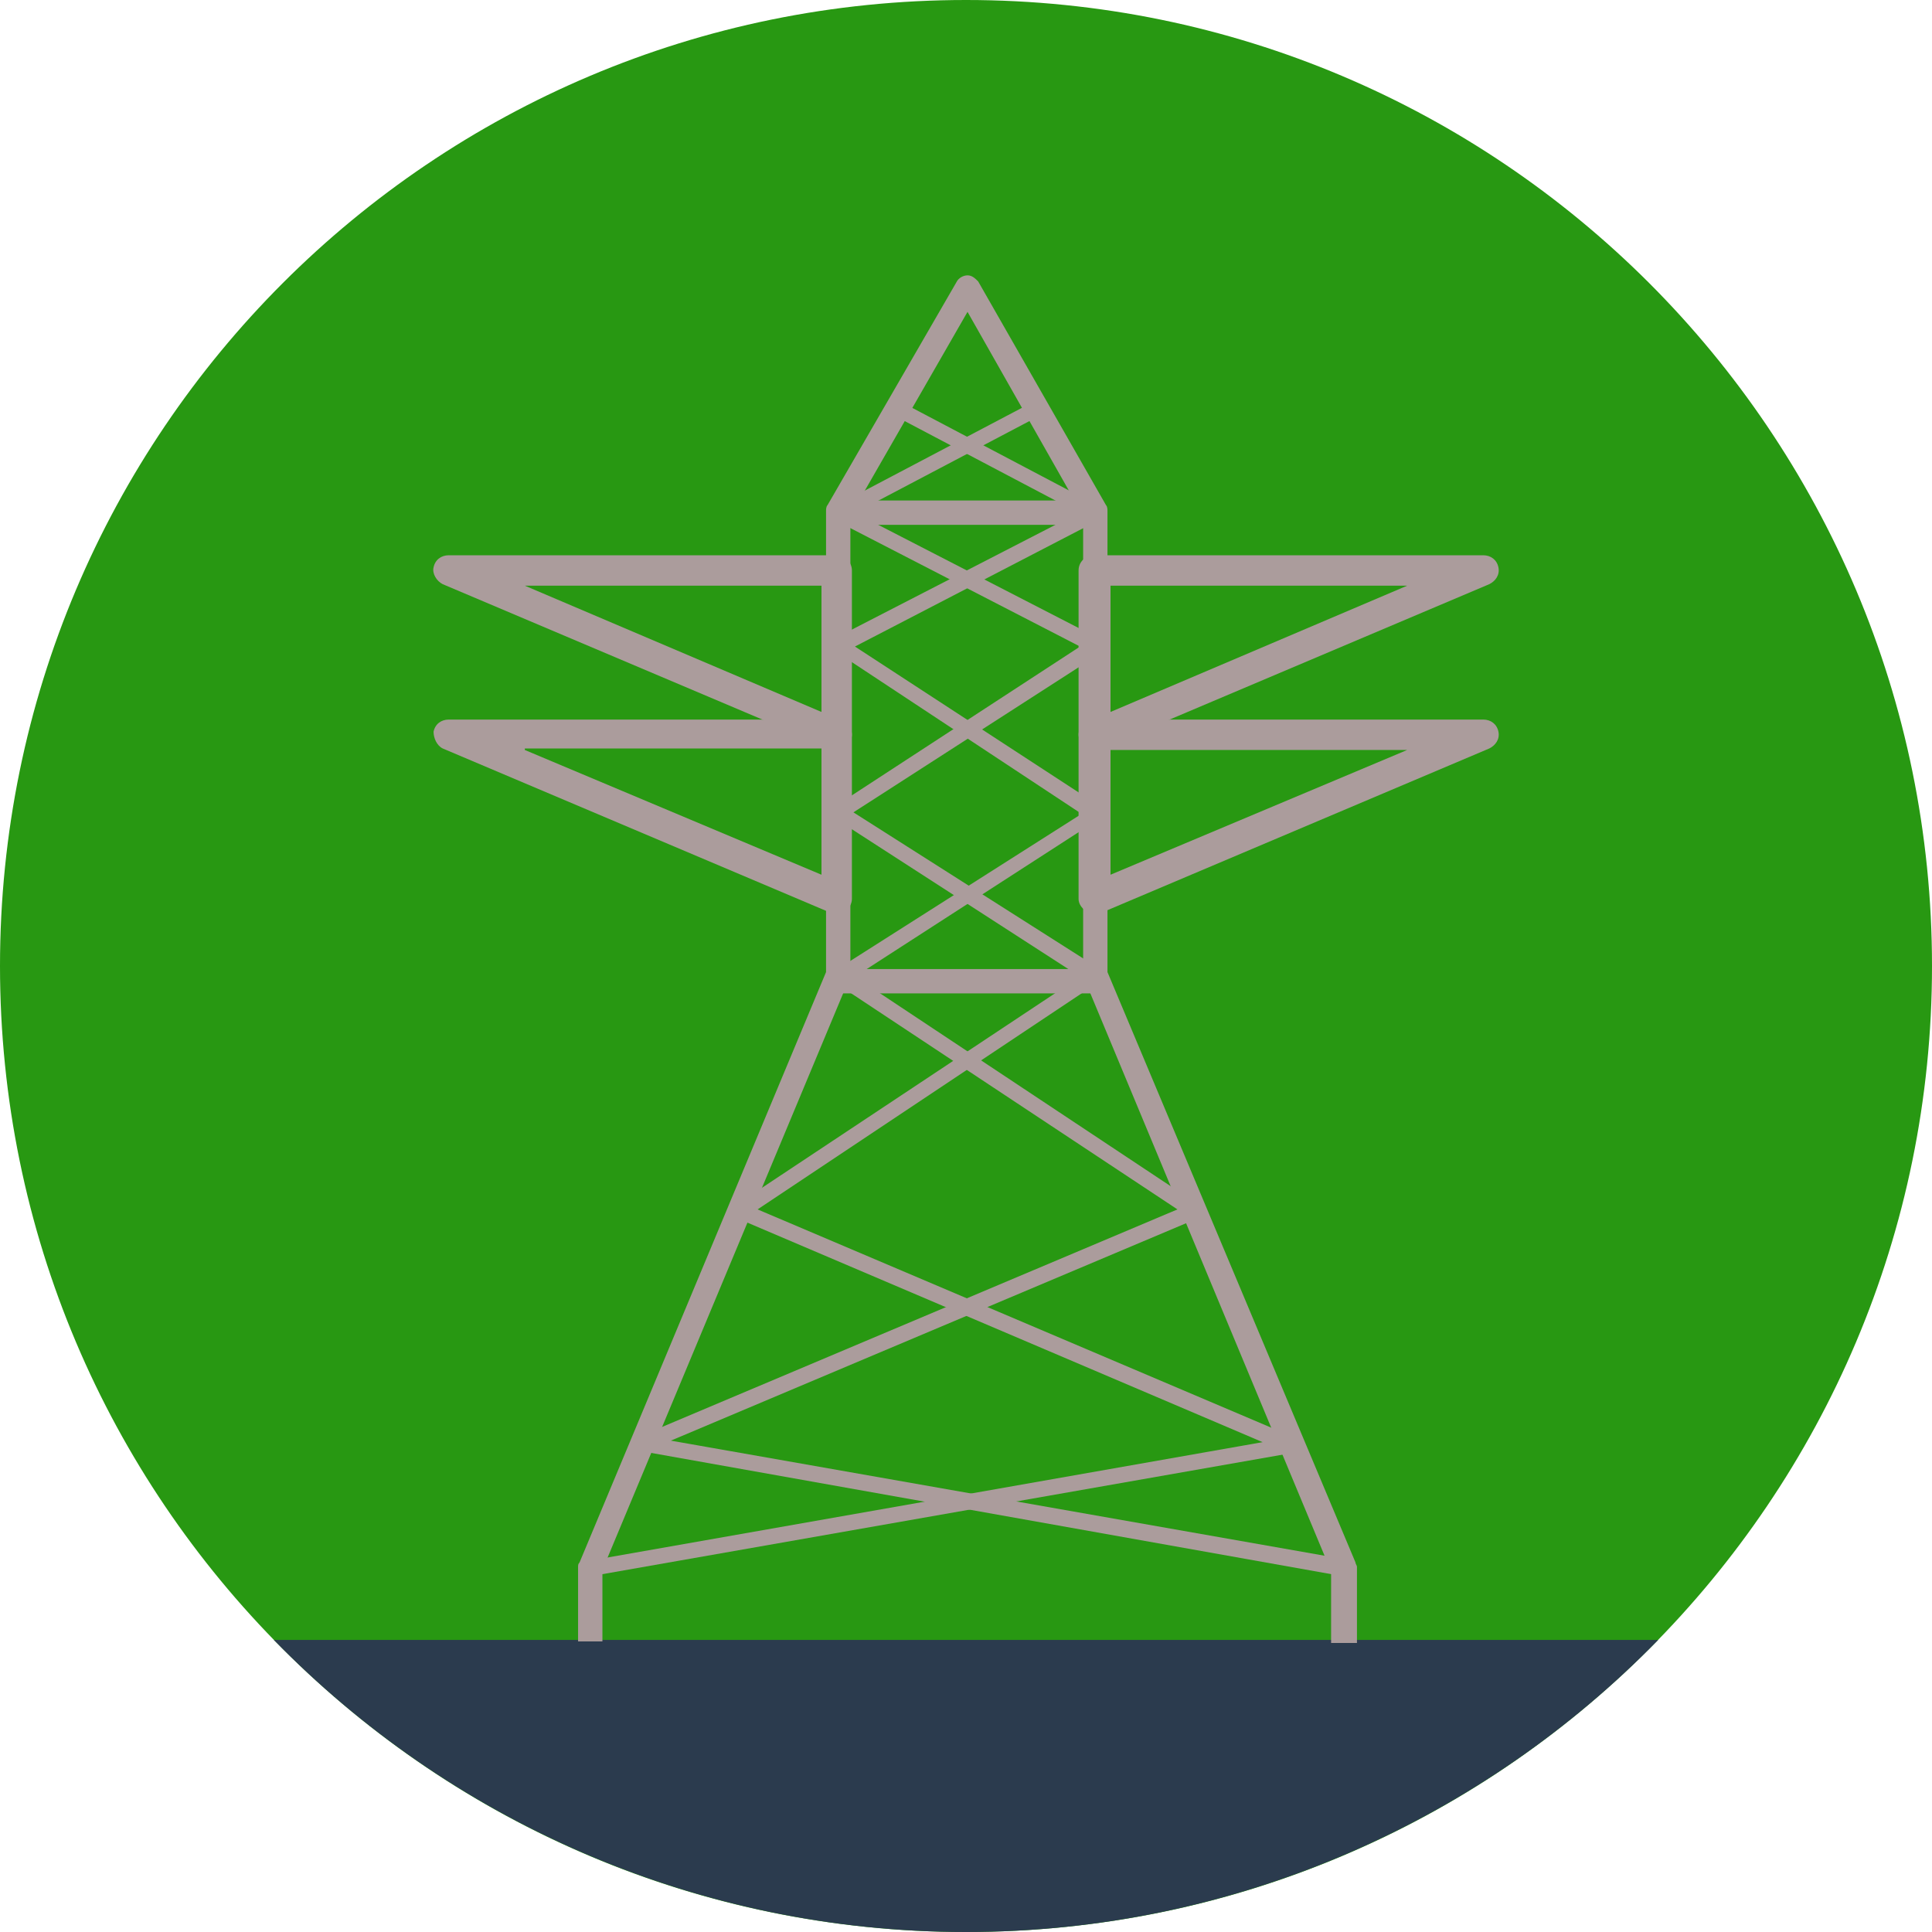
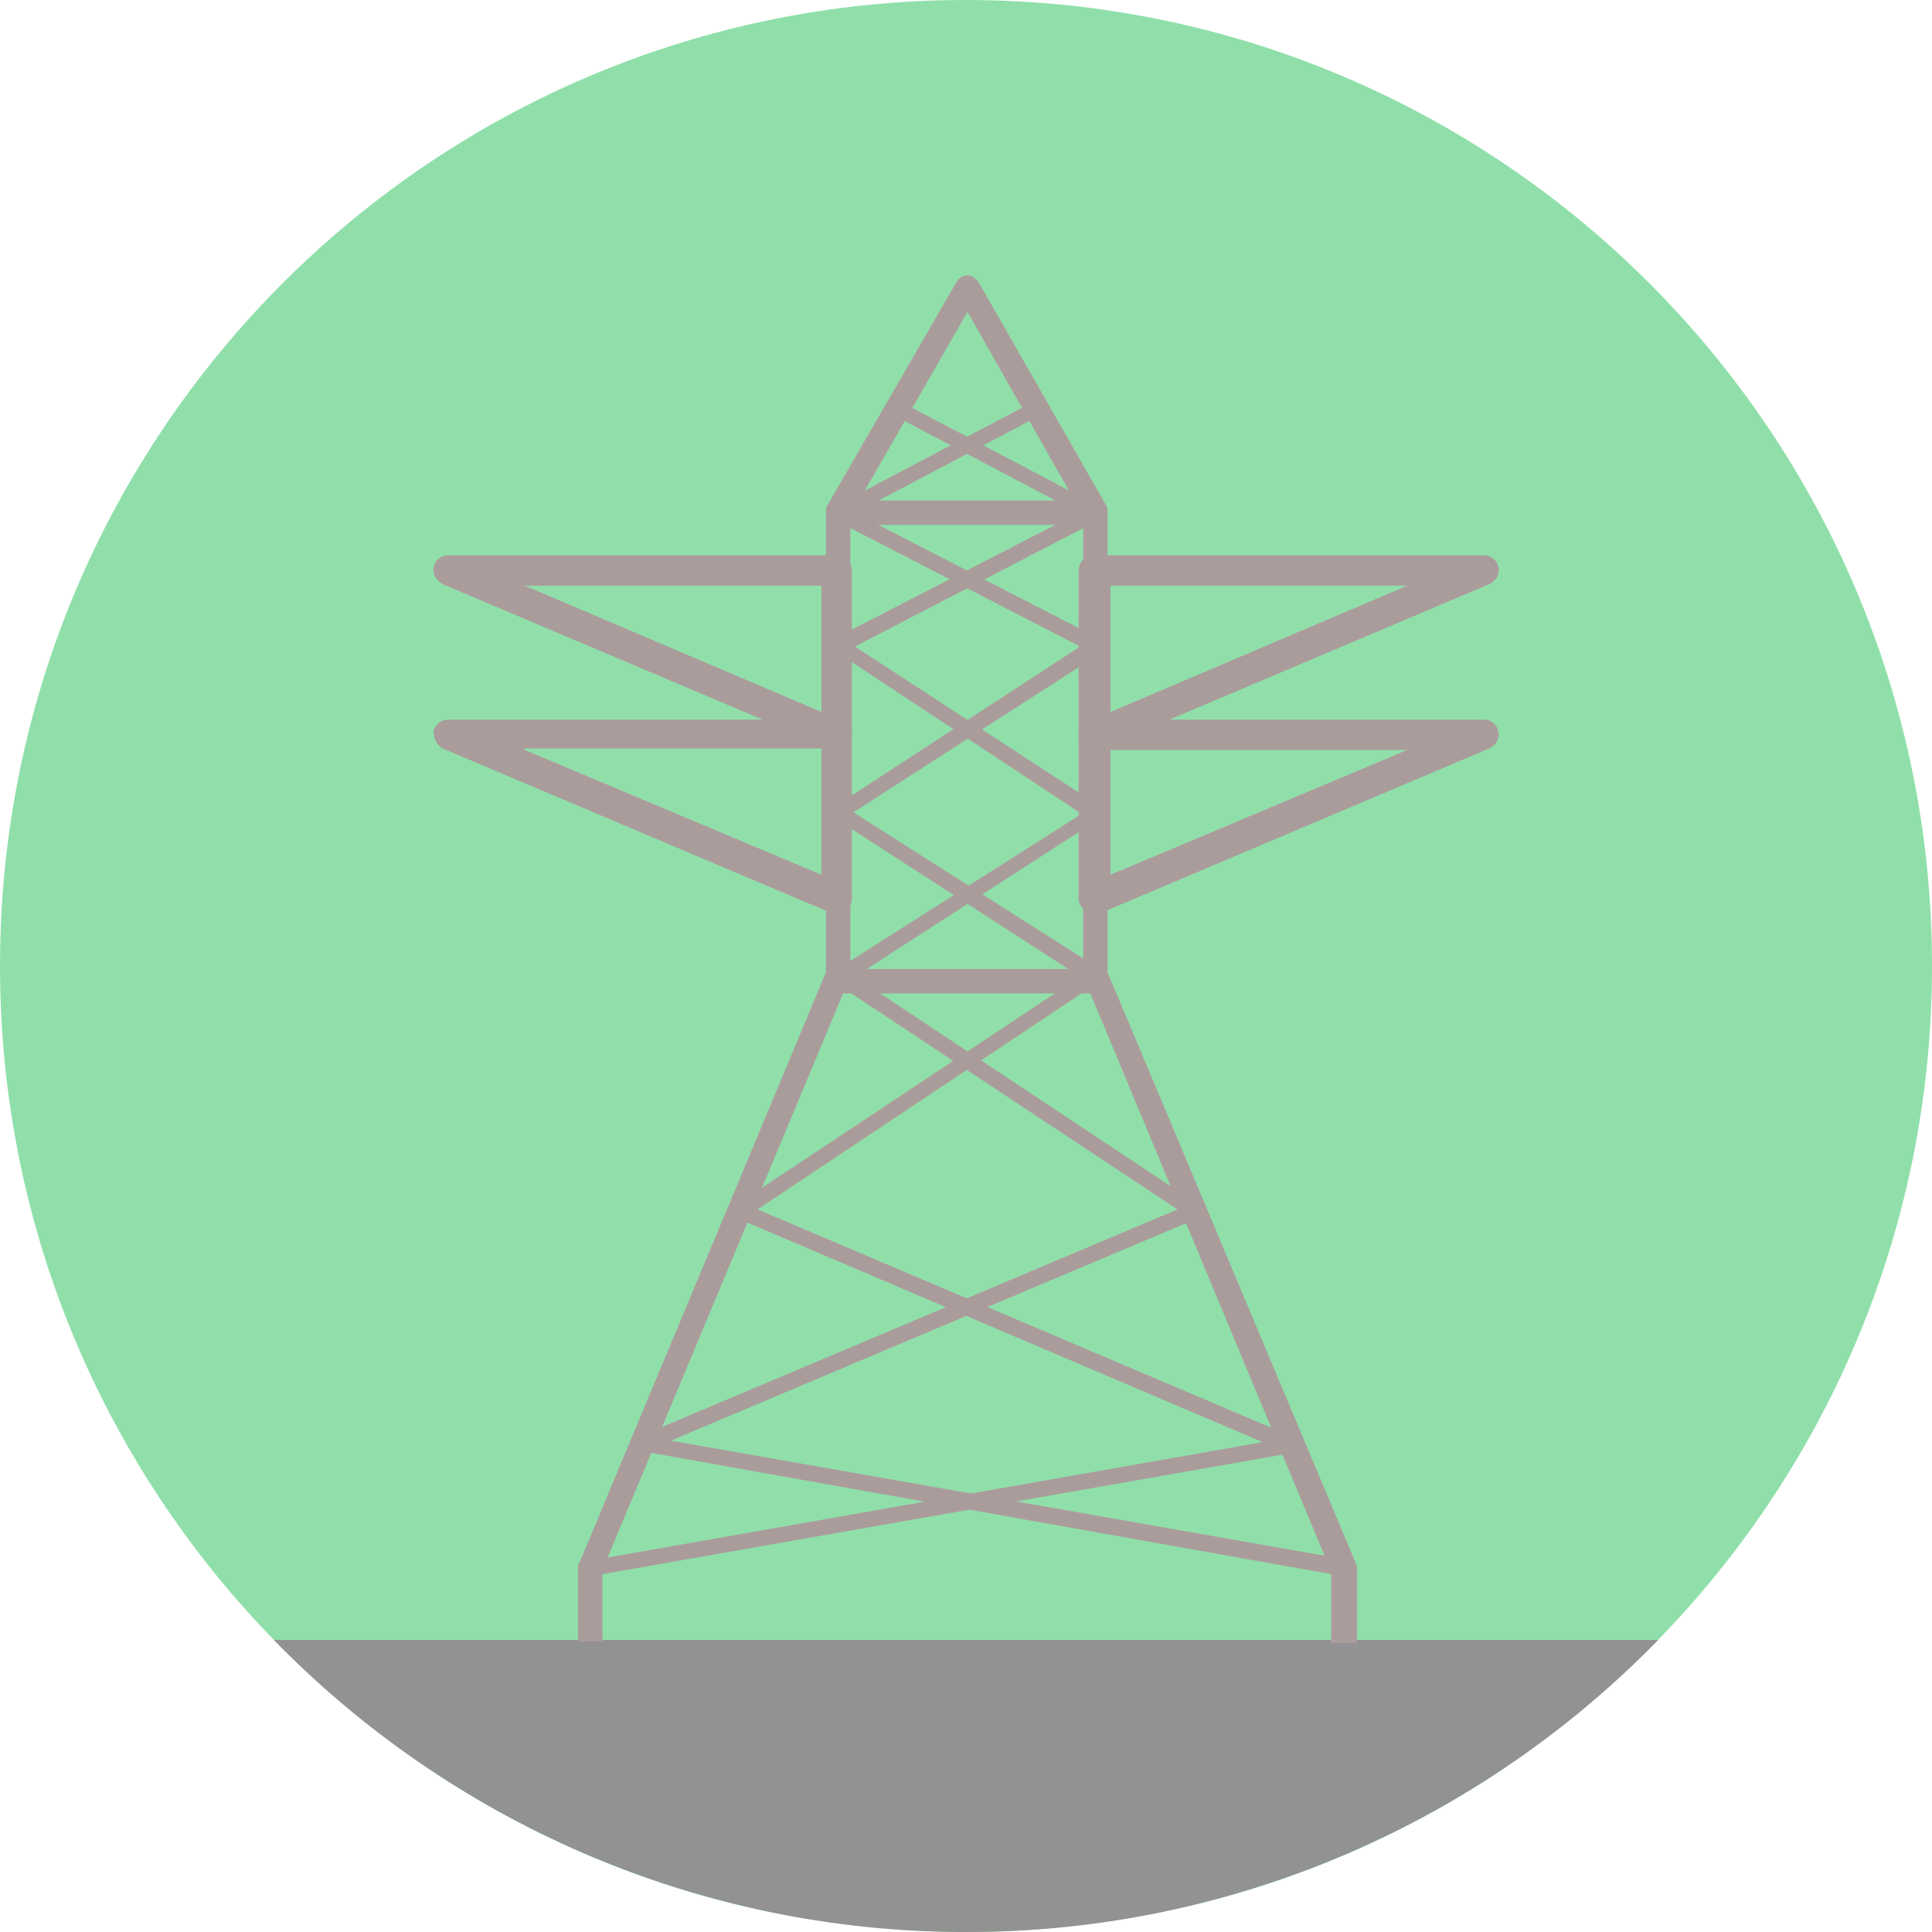
- <svg xmlns="http://www.w3.org/2000/svg" id="Layer_1" style="enable-background:new 0 0 508 508;" width="500px" height="500px" x="0px" y="0px" viewBox="0 0 508 508">
-   <circle cx="254" cy="254" r="254" style="fill: rgb(40, 152, 18);" />
-   <path style="fill:#2B3B4E;" d="M72,431.2c46,47.2,110.8,76.8,182,76.8s136-29.6,182-76.8H72z" />
+ <svg xmlns="http://www.w3.org/2000/svg" id="Layer_1" style="enable-background:new 0 0 508 508;" x="0px" y="0px" width="500px" height="500px" viewBox="0 0 508 508">
+   <circle cx="254" cy="254" r="254" style="fill: rgb(144, 223, 170);" />
+   <path d="M72,431.2c46,47.2,110.8,76.8,182,76.8s136-29.6,182-76.8H72z" style="fill: rgb(146, 146, 146);" />
  <rect x="244.482" y="91.988" transform="matrix(-0.4659 -0.8848 0.8848 -0.4659 254.0921 395.7448)" width="4" height="58.398" style="fill: rgb(171, 156, 156);" />
  <g>
    <rect x="232.836" y="119.192" transform="matrix(-0.8847 -0.4662 0.4662 -0.8847 437.3582 350.5677)" width="58.401" height="4" style="fill: rgb(171, 156, 156);" />
    <path d="M155.6,414.4l-0.8-4L332,379.2l-138-58.8c-0.8-0.4-1.2-0.8-1.2-1.6c0-0.8,0.4-1.6,0.8-2l90.4-60   l-64.4-41.6c-0.4-0.4-0.8-1.2-0.8-1.6c0-0.8,0.4-1.2,0.8-1.6l64.4-42l-64.4-33.2l2-3.6l67.6,34.8c0.8,0.4,1.2,1.2,1.2,1.6   c0,0.8-0.4,1.6-0.8,2l-65.2,42l64.8,41.2c0.4,0.4,0.8,1.2,0.8,1.6c0,0.8-0.4,1.2-0.8,1.6l-90,60l141.2,60c0.8,0.4,1.2,1.2,1.2,2   s-0.8,1.6-1.6,2L155.6,414.4z" style="fill: rgb(171, 156, 156);" />
    <path d="M352.8,414.4l-184-32.8c-0.8,0-1.6-0.8-1.6-2c0-0.8,0.4-1.6,1.2-2L309.6,318l-90-59.6   c-0.4-0.4-0.8-1.2-0.8-1.6c0-0.8,0.4-1.2,0.8-1.6l64.8-41.2l-64.8-42.8c-0.8-0.4-0.8-1.2-0.8-2s0.4-1.6,1.2-1.6l67.6-34.8l2,3.6   L224.8,170l64.4,42c0.4,0.4,0.8,1.2,0.8,1.6c0,0.8-0.4,1.2-0.8,1.6l-64.4,41.6l90.4,60c0.8,0.4,0.8,1.2,0.8,2s-0.4,1.6-1.2,1.6   l-138.4,58.4L353.6,410L352.8,414.4z" style="fill: rgb(171, 156, 156);" />
  </g>
  <path d="M356.4,432H350v-18.8l-64.8-155.6c0-0.4-0.4-0.8-0.4-1.2V135.6L254.4,82l-30.8,53.6v120.8  c0,0.4,0,0.8-0.4,1.2l-64.8,155.2v18.8H152V412c0-0.4,0-0.8,0.4-1.2l64.8-155.2V134.4c0-0.4,0-1.2,0.4-1.6l34-58.8  c0.4-0.8,1.6-1.6,2.8-1.6l0,0c1.2,0,2,0.8,2.8,1.6l33.6,58.8c0.4,0.4,0.4,1.2,0.4,1.6v121.2l65.2,155.2c0,0.4,0.4,0.8,0.4,1.2v20  H356.4z" style="fill: rgb(171, 156, 156);" />
  <g>
    <rect x="220.4" y="131.6" width="67.6" height="6.4" style="fill: rgb(171, 156, 156);" />
    <rect x="220.4" y="254.8" width="67.6" height="6.4" style="fill: rgb(171, 156, 156);" />
    <path d="M288,197.2c-0.8,0-1.6-0.4-2.4-0.8c-1.2-0.8-2-2-2-3.2V150c0-2.4,2-4,4-4H390c2,0,3.6,1.2,4,3.2   s-0.8,3.6-2.4,4.4l-102,43.2C289.2,196.8,288.4,197.2,288,197.2z M292,154v33.2l78-33.2H292z" style="fill: rgb(171, 156, 156);" />
    <path d="M220,197.2c-0.4,0-1.2,0-1.6-0.4l-102-43.2c-1.6-0.8-2.8-2.8-2.4-4.4c0.4-2,2-3.2,4-3.2h102   c2.4,0,4,2,4,4v43.2c0,1.2-0.8,2.8-2,3.2C221.6,196.8,220.8,197.2,220,197.2z M138,154l78,33.2V154H138z" style="fill: rgb(171, 156, 156);" />
    <path d="M288,240.4c-0.8,0-1.6-0.4-2.4-0.8c-1.2-0.8-2-2-2-3.2v-43.2c0-2.4,2-4,4-4H390c2,0,3.6,1.2,4,3.2   s-0.8,3.6-2.4,4.4l-102,43.2C289.2,240,288.4,240.4,288,240.4z M292,197.2V230l78-32.8H292z" style="fill: rgb(171, 156, 156);" />
    <path d="M220,240.4c-0.4,0-1.2,0-1.6-0.4l-102-43.2c-1.6-0.8-2.4-2.8-2.4-4.4c0.4-2,2-3.2,4-3.2h102   c2.4,0,4,2,4,4v43.2c0,1.2-0.8,2.8-2,3.2C221.6,240,220.8,240.4,220,240.4z M138,197.2l78,32.8v-33.2h-78V197.2z" style="fill: rgb(171, 156, 156);" />
  </g>
  <g />
  <g />
  <g />
  <g />
  <g />
  <g />
  <g />
  <g />
  <g />
  <g />
  <g />
  <g />
  <g />
  <g />
  <g />
</svg>
